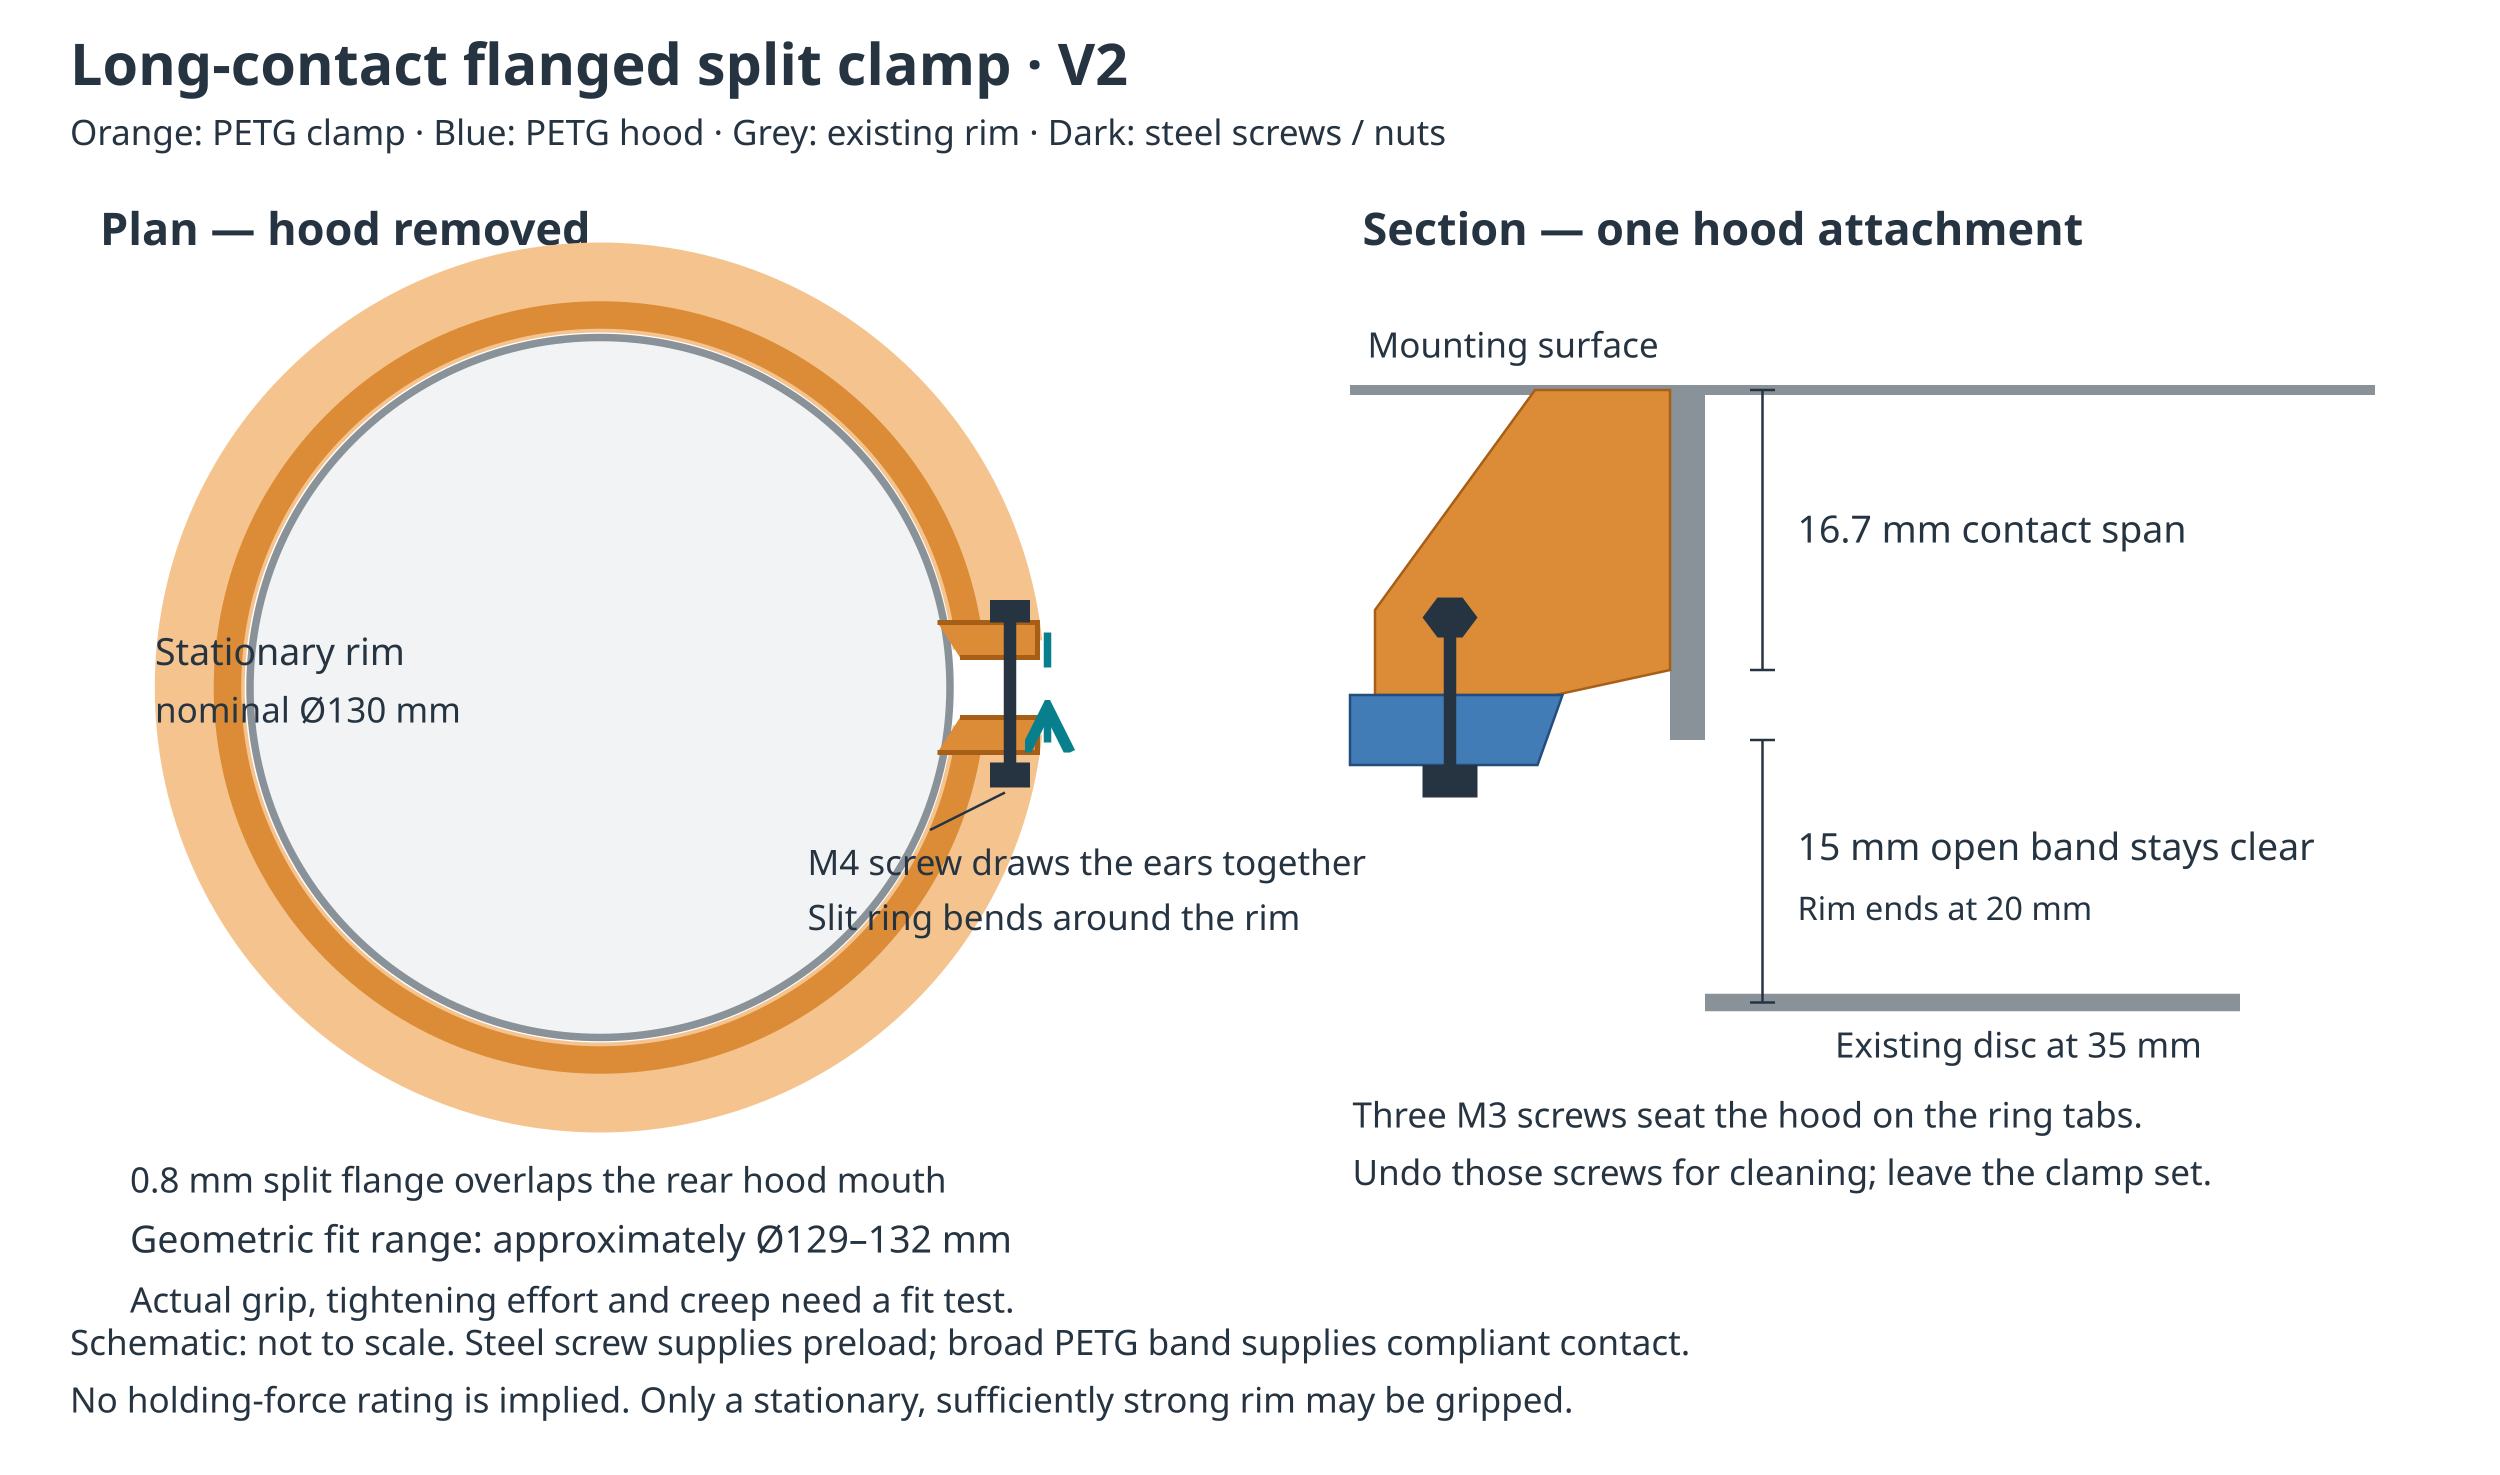
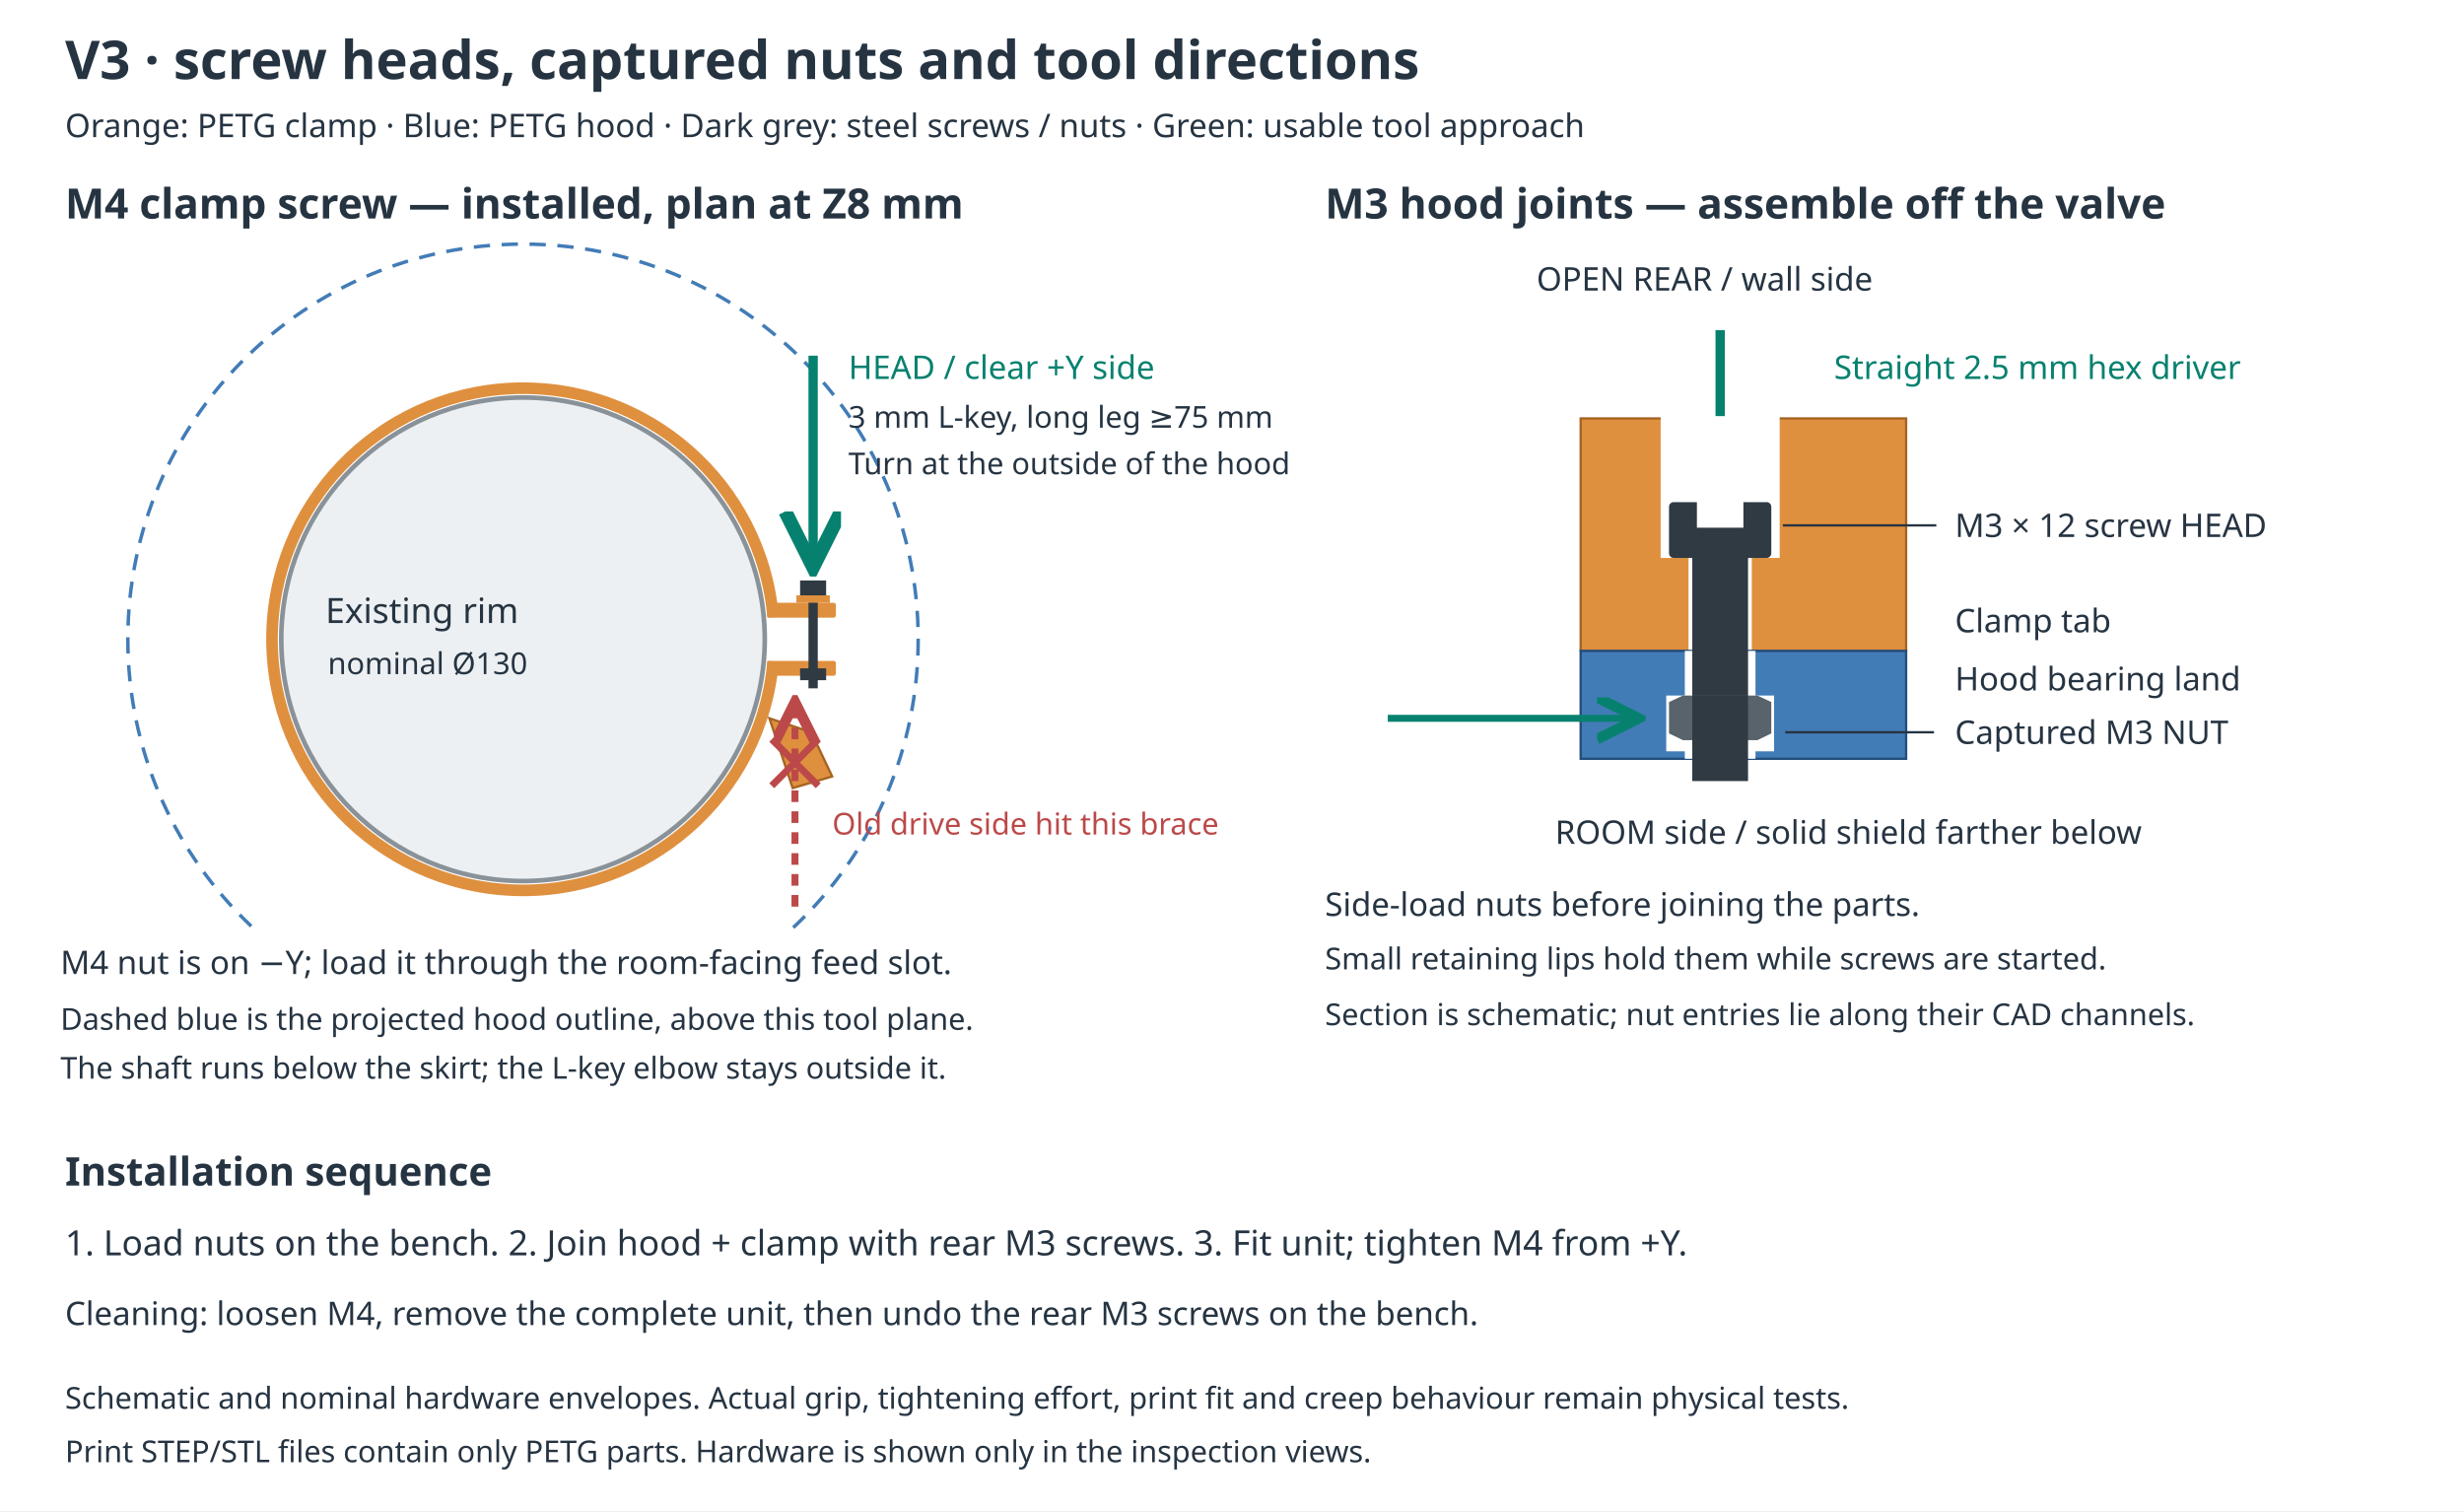
- <svg xmlns="http://www.w3.org/2000/svg" width="1000" height="590" viewBox="0 0 1000 590">
+ <svg xmlns="http://www.w3.org/2000/svg" width="1060" height="650" viewBox="0 0 1060 650">
  <defs>
-     <marker id="a" markerWidth="7" markerHeight="7" refX="6" refY="3" orient="auto">
-       <path d="M0 0L6 3L0 6" fill="none" stroke="#087f8c" stroke-width="1.5" />
+     <clipPath id="plan">
+       <rect width="560" height="400" />
+     </clipPath>
+     <marker id="green" markerWidth="7" markerHeight="7" refX="6" refY="3" orient="auto">
+       <path d="M0 0L6 3L0 6" fill="none" stroke="#07816f" stroke-width="1.5" />
+     </marker>
+     <marker id="red" markerWidth="7" markerHeight="7" refX="6" refY="3" orient="auto">
+       <path d="M0 0L6 3L0 6" fill="none" stroke="#bc4949" stroke-width="1.5" />
    </marker>
  </defs>
-   <rect width="1000" height="590" fill="white" />
+   <rect width="1060" height="650" fill="white" />
  <g font-family="sans-serif" fill="#263442">
-     <text x="28" y="34" font-size="23" font-weight="bold">Long-contact flanged split clamp · V2</text>
-     <text x="28" y="58" font-size="14">Orange: PETG clamp · Blue: PETG hood · Grey: existing rim · Dark: steel screws / nuts</text>
-     <text x="40" y="98" font-size="18" font-weight="bold">Plan — hood removed</text>
-     <circle cx="240" cy="275" r="140" fill="#f1f3f4" stroke="#8a9299" stroke-width="3" />
-     <path d="M399 258 A160 160 0 1 0 399 292" fill="none" stroke="#f5c48e" stroke-width="36" />
-     <path d="M388 258 A149 149 0 1 0 388 292" fill="none" stroke="#dc8c37" stroke-width="11" />
-     <path d="M375 249H415V263H384M375 301H415V287H384" fill="#dc8c37" stroke="#a75e17" stroke-width="2" />
-     <path d="M404 244V306" stroke="#263442" stroke-width="5" />
-     <rect x="396" y="240" width="16" height="9" fill="#263442" />
-     <path d="M396 305H412V315H396Z" fill="#263442" />
-     <path d="M419 253L419 267M419 297L419 283" stroke="#087f8c" stroke-width="3" marker-end="url(#a)" />
-     <text x="62" y="266" font-size="15">Stationary rim</text>
-     <text x="62" y="289" font-size="14">nominal Ø130 mm</text>
-     <text x="323" y="350" font-size="14">M4 screw draws the ears together</text>
-     <text x="323" y="372" font-size="14">Slit ring bends around the rim</text>
-     <path d="M372 332L402 317" fill="none" stroke="#263442" />
-     <text x="52" y="477" font-size="14">0.8 mm split flange overlaps the rear hood mouth</text>
-     <text x="52" y="501" font-size="15">Geometric fit range: approximately Ø129–132 mm</text>
-     <text x="52" y="525" font-size="14">Actual grip, tightening effort and creep need a fit test.</text>
-     <text x="545" y="98" font-size="18" font-weight="bold">Section — one hood attachment</text>
-     <path d="M540 156H950" stroke="#8a9299" stroke-width="4" />
-     <text x="547" y="143" font-size="14">Mounting surface</text>
-     <rect x="668" y="156" width="14" height="140" fill="#8a9299" />
-     <rect x="650" y="156" width="18" height="112" fill="#dc8c37" />
-     <path d="M650 156L614 156L550 244V278H622L668 268V156Z" fill="#dc8c37" stroke="#a75e17" stroke-width="1" />
-     <path d="M540 278H625L615 306H540Z" fill="#427cb6" stroke="#234d7d" />
-     <path d="M580 244V315" stroke="#263442" stroke-width="5" />
-     <rect x="569" y="306" width="22" height="13" fill="#263442" />
-     <path d="M569 247L575 239H585L591 247L585 255H575Z" fill="#263442" />
-     <path d="M682 401H896" stroke="#8a9299" stroke-width="7" />
-     <text x="734" y="423" font-size="14">Existing disc at 35 mm</text>
-     <path d="M705 156V268M700 156H710M700 268H710" stroke="#263442" fill="none" />
-     <text x="719" y="217" font-size="15">16.7 mm contact span</text>
-     <path d="M705 296V401M700 296H710M700 401H710" stroke="#263442" fill="none" />
-     <text x="719" y="344" font-size="15">15 mm open band stays clear</text>
-     <text x="719" y="368" font-size="13">Rim ends at 20 mm</text>
-     <text x="541" y="451" font-size="14">Three M3 screws seat the hood on the ring tabs.</text>
-     <text x="541" y="474" font-size="14">Undo those screws for cleaning; leave the clamp set.</text>
-     <text x="28" y="542" font-size="14">Schematic: not to scale. Steel screw supplies preload; broad PETG band supplies compliant contact.</text>
-     <text x="28" y="565" font-size="14">No holding-force rating is implied. Only a stationary, sufficiently strong rim may be gripped.</text>
+     <text x="28" y="34" font-size="23" font-weight="bold">V3 · screw heads, captured nuts and tool directions</text>
+     <text x="28" y="59" font-size="14">Orange: PETG clamp · Blue: PETG hood · Dark grey: steel screws / nuts · Green: usable tool approach</text>
+     <text x="28" y="94" font-size="18" font-weight="bold">M4 clamp screw — installed, plan at Z8 mm</text>
+     <circle clip-path="url(#plan)" cx="225" cy="275" r="170" fill="none" stroke="#427cb6" stroke-width="1.5" stroke-dasharray="7 5" />
+     <circle cx="225" cy="275" r="104" fill="#edf0f2" stroke="#8a9299" stroke-width="2" />
+     <path d="M332.6 265.5A108 108 0 1 0 332.6 284.5" fill="none" stroke="#df903e" stroke-width="5" />
+     <rect x="330" y="259.3" width="29.6" height="6.4" rx="1" fill="#df903e" />
+     <rect x="330" y="284.3" width="29.6" height="6.4" rx="1" fill="#df903e" />
+     <path d="M349.8 256.1V296.1" stroke="#303a43" stroke-width="4" />
+     <rect x="342.6" y="256.1" width="14.4" height="3.2" fill="#df903e" />
+     <rect x="344.2" y="249.7" width="11.2" height="6.4" fill="#303a43" />
+     <rect x="344.2" y="287.5" width="11.2" height="5.1" fill="#303a43" />
+     <path d="M331 309L349 315L358 334L341 339Z" fill="#df903e" stroke="#a56421" />
+     <path d="M349.8 153V244" stroke="#07816f" stroke-width="4" marker-end="url(#green)" />
+     <text x="365" y="163" font-size="14" fill="#07816f">HEAD / clear +Y side</text>
+     <text x="365" y="184" font-size="13">3 mm L-key, long leg ≥75 mm</text>
+     <text x="365" y="204" font-size="13">Turn at the outside of the hood</text>
+     <path d="M342 390V302" stroke="#bc4949" stroke-width="3" stroke-dasharray="5 4" marker-end="url(#red)" />
+     <path d="M332 318L352 338M352 318L332 338" stroke="#bc4949" stroke-width="3" />
+     <text x="358" y="359" font-size="13" fill="#bc4949">Old drive side hit this brace</text>
+     <text x="140" y="268" font-size="15">Existing rim</text>
+     <text x="141" y="290" font-size="13">nominal Ø130</text>
+     <text x="26" y="419" font-size="14">M4 nut is on −Y; load it through the room-facing feed slot.</text>
+     <text x="26" y="443" font-size="13">Dashed blue is the projected hood outline, above this tool plane.</text>
+     <text x="26" y="464" font-size="13">The shaft runs below the skirt; the L-key elbow stays outside it.</text>
+     <text x="570" y="94" font-size="18" font-weight="bold">M3 hood joints — assemble off the valve</text>
+     <text x="661" y="125" font-size="14">OPEN REAR / wall side</text>
+     <path d="M740 142V205" stroke="#07816f" stroke-width="4" marker-end="url(#green)" />
+     <text x="789" y="163" font-size="14" fill="#07816f">Straight 2.5 mm hex driver</text>
+     <path d="M680 180H820V280H680Z" fill="#df903e" stroke="#a56421" />
+     <rect x="714.4" y="179" width="51.2" height="61" fill="white" />
+     <rect x="726.4" y="240" width="27.2" height="40" fill="white" />
+     <rect x="680" y="280" width="140" height="46.4" fill="#427cb6" stroke="#234d7d" />
+     <rect x="724.8" y="280" width="30.4" height="46.4" fill="white" />
+     <rect x="716.8" y="299.2" width="46.4" height="24" fill="white" />
+     <rect x="728" y="239" width="24" height="97" fill="#303a43" />
+     <rect x="718" y="216" width="44" height="24" rx="2" fill="#303a43" />
+     <rect x="730" y="215" width="20" height="12" fill="white" />
+     <path d="M718 302L724 299.2H756L762 302V315.5L756 318.4H724L718 315.5Z" fill="#59636b" />
+     <rect x="728" y="299.2" width="24" height="19.2" fill="#303a43" />
+     <text x="841" y="231" font-size="14">M3 × 12 screw HEAD</text>
+     <path d="M833 226H767" stroke="#263442" />
+     <text x="841" y="272" font-size="14">Clamp tab</text>
+     <text x="841" y="297" font-size="14">Hood bearing land</text>
+     <text x="841" y="320" font-size="14">Captured M3 NUT</text>
+     <path d="M832 315H768" stroke="#263442" />
+     <text x="669" y="363" font-size="14">ROOM side / solid shield farther below</text>
+     <path d="M597 309H705" stroke="#07816f" stroke-width="3" marker-end="url(#green)" />
+     <text x="570" y="394" font-size="14">Side-load nuts before joining the parts.</text>
+     <text x="570" y="417" font-size="13">Small retaining lips hold them while screws are started.</text>
+     <text x="570" y="441" font-size="13">Section is schematic; nut entries lie along their CAD channels.</text>
+     <text x="28" y="510" font-size="17" font-weight="bold">Installation sequence</text>
+     <text x="28" y="540" font-size="15">1. Load nuts on the bench.  2. Join hood + clamp with rear M3 screws.  3. Fit unit; tighten M4 from +Y.</text>
+     <text x="28" y="570" font-size="14">Cleaning: loosen M4, remove the complete unit, then undo the rear M3 screws on the bench.</text>
+     <text x="28" y="606" font-size="13">Schematic and nominal hardware envelopes. Actual grip, tightening effort, print fit and creep behaviour remain physical tests.</text>
+     <text x="28" y="629" font-size="13">Print STEP/STL files contain only PETG parts. Hardware is shown only in the inspection views.</text>
  </g>
</svg>
